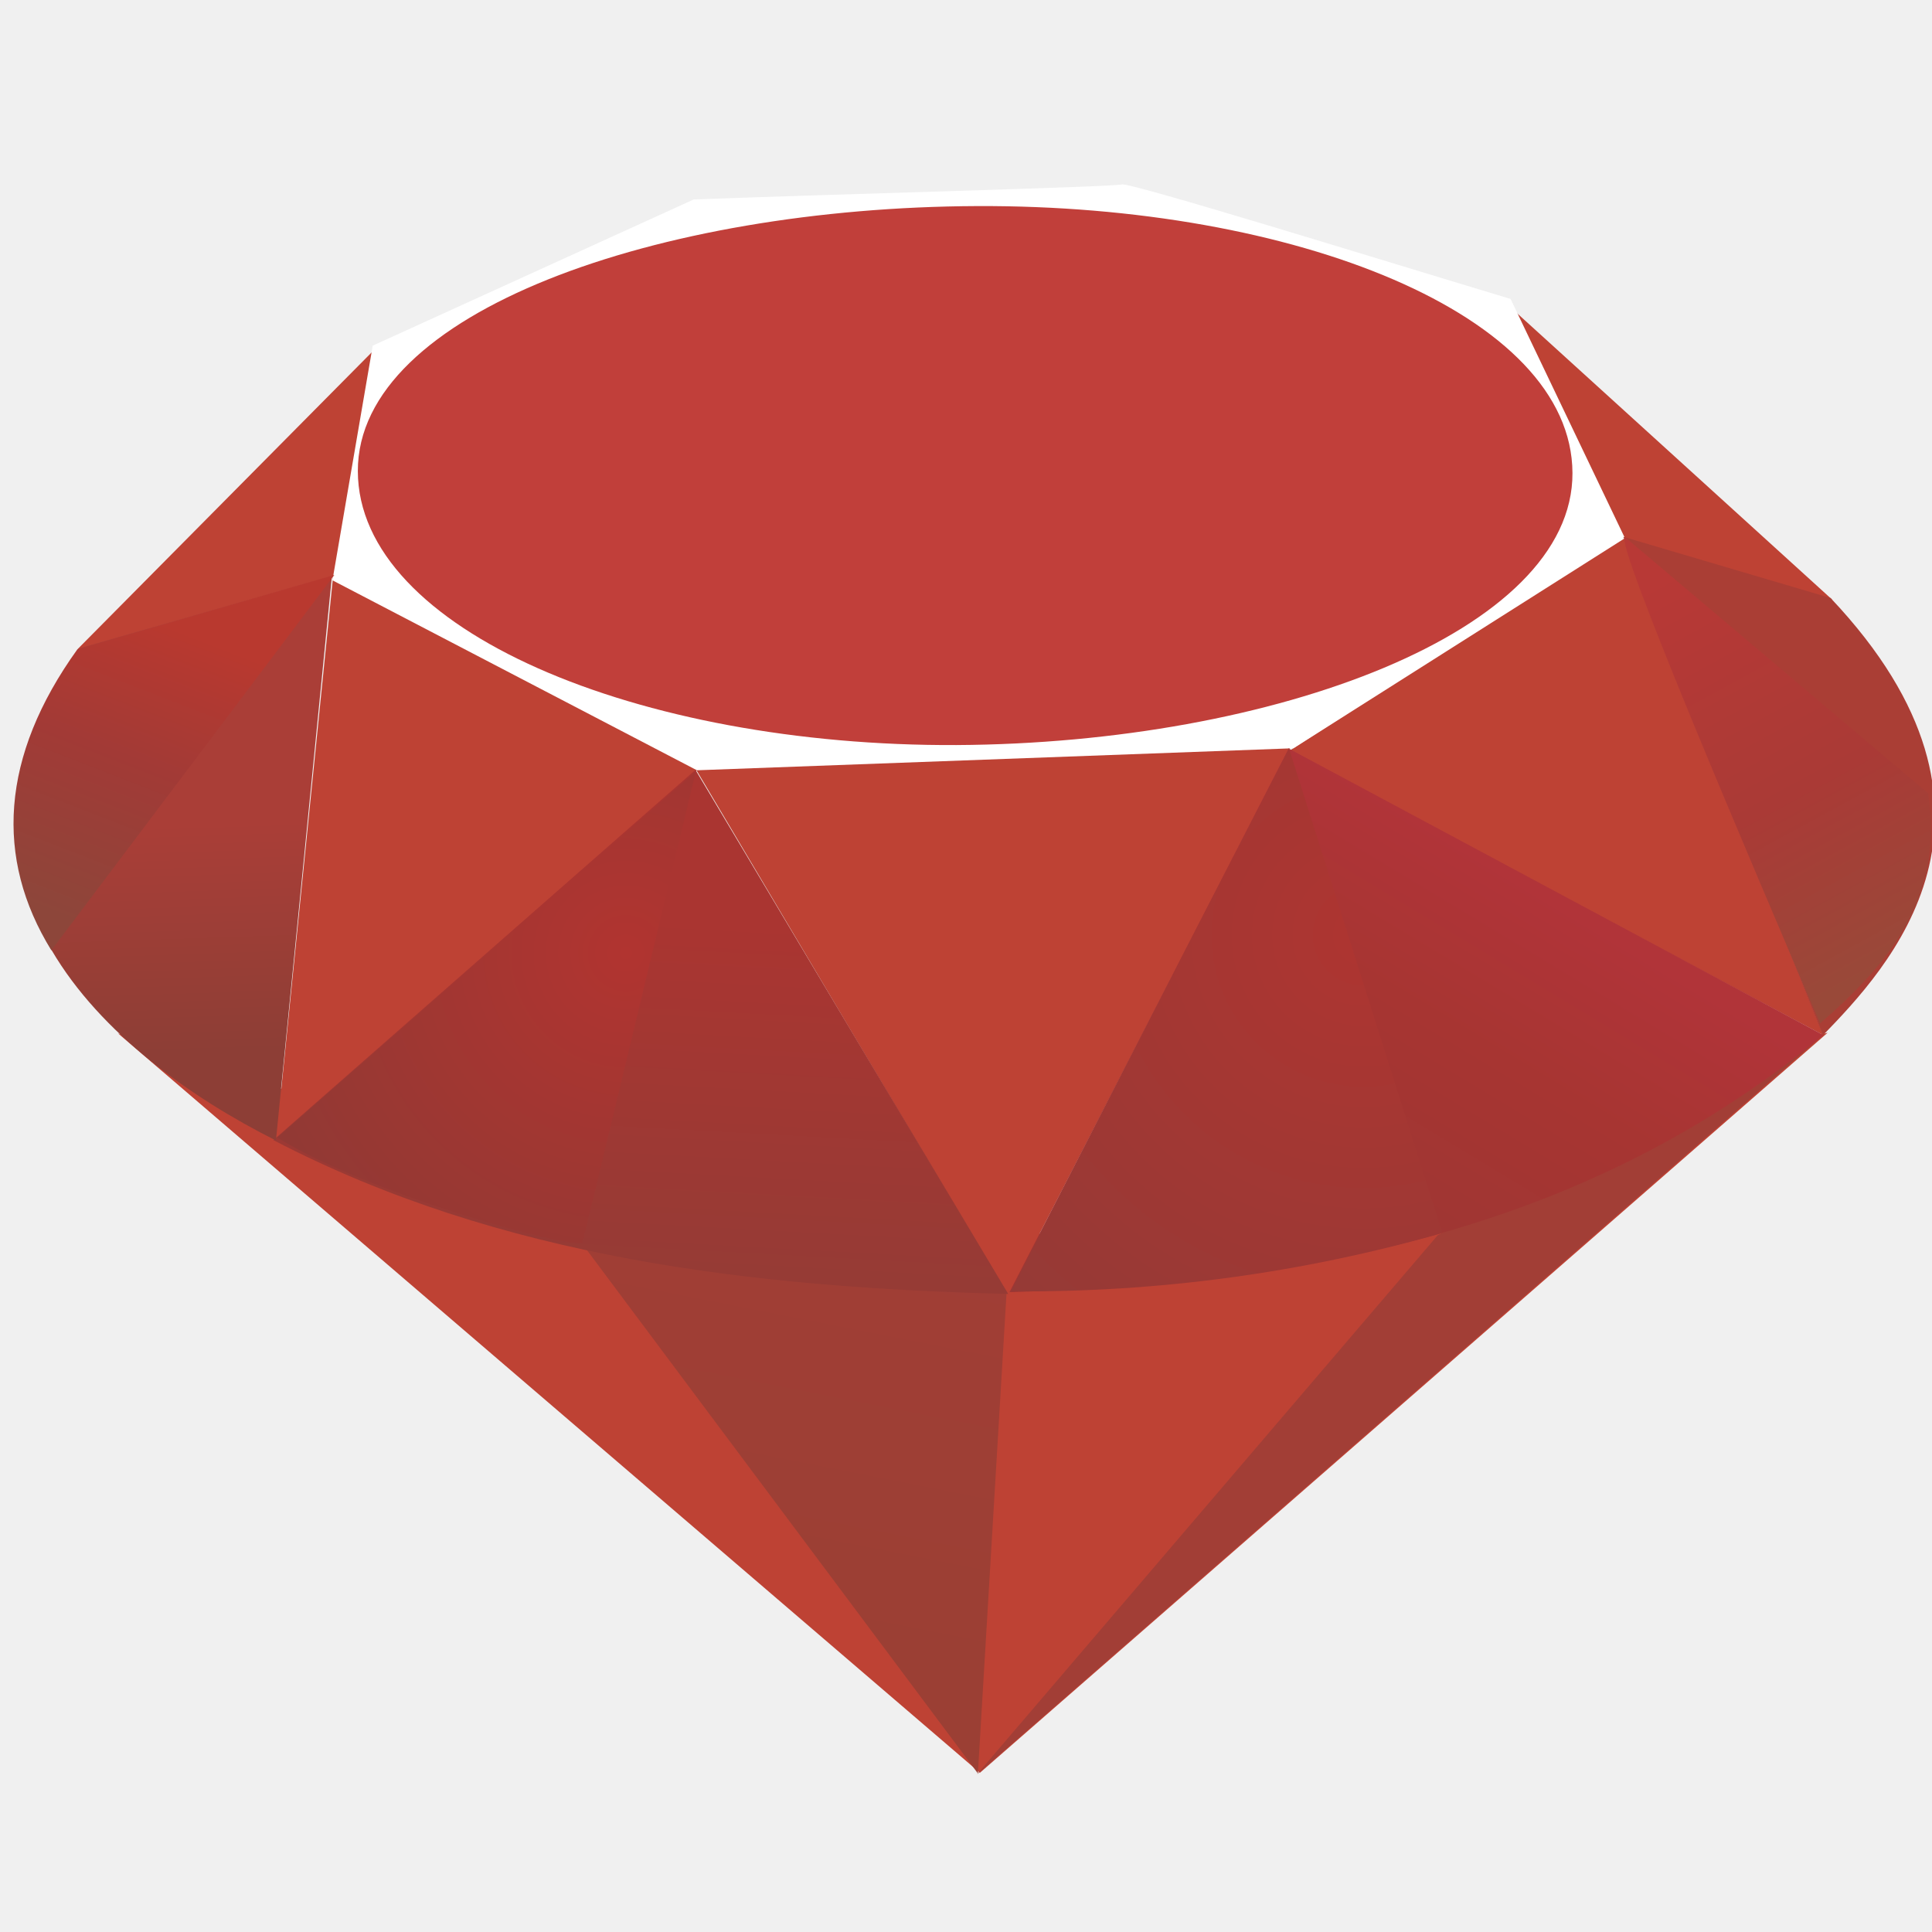
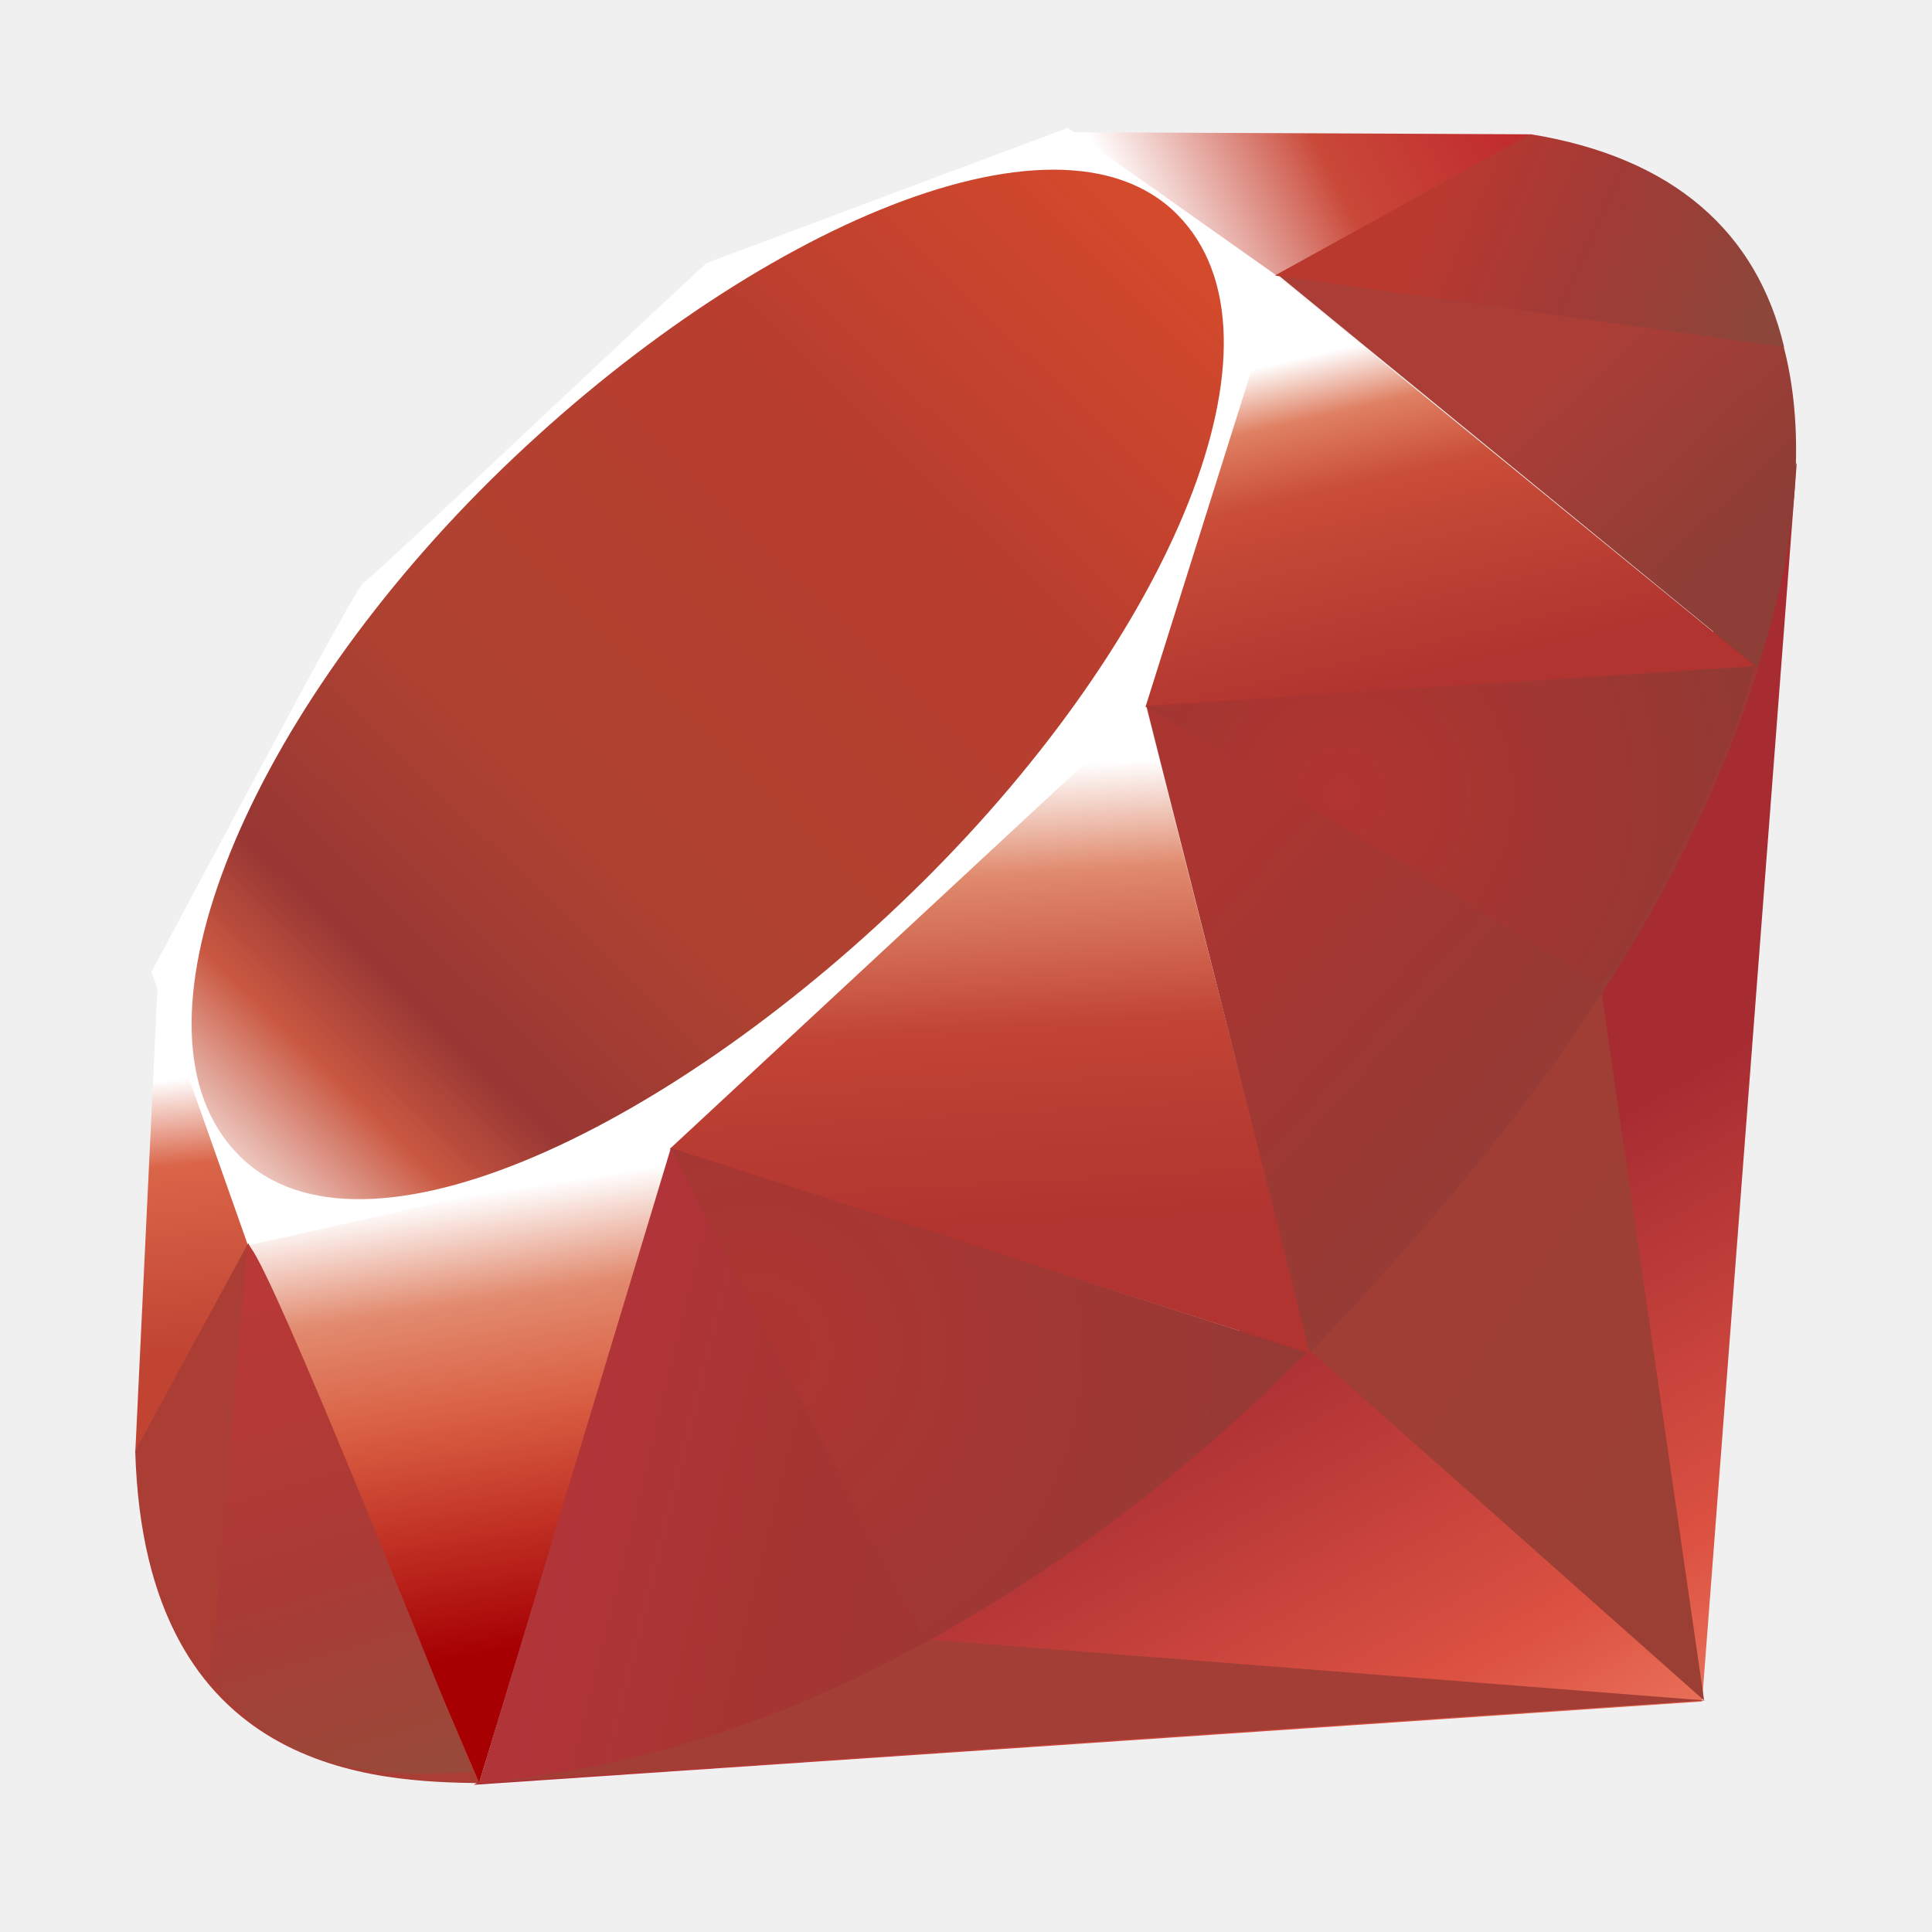
<svg xmlns="http://www.w3.org/2000/svg" width="200" height="200" viewBox="0 0 200 200" fill="none">
-   <g clip-path="url(#clip0_28_327)">
-     <g clip-path="url(#clip1_28_327)">
-       <g clip-path="url(#clip2_28_327)">
-         <path fill-rule="evenodd" clip-rule="evenodd" d="M189.198 106.906L101.44 183.519L12.223 106.976L88.03 132.699L189.198 106.906Z" fill="#BE4234" />
-         <path fill-rule="evenodd" clip-rule="evenodd" d="M104.192 133.936L101.232 183.589L59.541 127.779L104.192 133.936V133.936Z" fill="url(#paint0_linear_28_327)" />
-         <path fill-rule="evenodd" clip-rule="evenodd" d="M188.809 107.073L101.134 183.686L148.828 127.876L188.809 107.073V107.073Z" fill="url(#paint1_linear_28_327)" />
-         <path fill-rule="evenodd" clip-rule="evenodd" d="M167.992 55.377L188.754 107.156L133.458 77.737L167.992 55.377V55.377Z" fill="#BE4234" />
-         <path fill-rule="evenodd" clip-rule="evenodd" d="M135.598 73.457L104.331 134.074L69.644 75.597L135.598 73.457V73.457Z" fill="#BE4234" />
-         <path fill-rule="evenodd" clip-rule="evenodd" d="M72.424 79.488L28.593 117.954L34.499 59.49L72.424 79.488V79.488Z" fill="#BE4234" />
-         <path fill-rule="evenodd" clip-rule="evenodd" d="M38.71 36.241L7.984 67.245L37.376 58.782L38.71 36.241Z" fill="#BE4234" />
-         <path fill-rule="evenodd" clip-rule="evenodd" d="M156.485 31.919L189.685 62.089L167.297 55.571L156.485 31.919V31.919Z" fill="#BE4234" />
-         <path fill-rule="evenodd" clip-rule="evenodd" d="M156.374 30.946L168.214 55.71L133.903 77.459L72.146 79.738L34.416 60.074L38.585 35.782L71.812 20.649C86.543 20.093 115.323 19.356 116.115 19.092C116.907 18.828 143.575 27.097 156.374 30.946Z" fill="white" />
-         <path fill-rule="evenodd" clip-rule="evenodd" d="M99.009 77.128C131.931 76.948 162.851 65.372 162.781 48.96C162.712 32.547 134.015 21.194 101.135 21.333C68.255 21.472 37.015 32.283 37.043 48.765C37.071 65.247 66.115 77.281 99.009 77.128V77.128Z" fill="#C13F3A" />
-         <path fill-rule="evenodd" clip-rule="evenodd" d="M188.74 107.142L133.403 77.487L104.497 133.769C134.348 132.824 163.726 127.849 188.74 107.142Z" fill="url(#paint2_linear_28_327)" />
-         <path fill-rule="evenodd" clip-rule="evenodd" d="M71.993 79.696L104.372 133.949C77.969 133.282 51.884 130.294 28.301 118.024L71.993 79.696Z" fill="url(#paint3_linear_28_327)" />
-         <path fill-rule="evenodd" clip-rule="evenodd" d="M28.565 118.065C10.986 109.241 -8.956 91.356 8.151 67.134L34.36 59.629L28.565 118.065Z" fill="url(#paint4_linear_28_327)" />
-         <path fill-rule="evenodd" clip-rule="evenodd" d="M189.504 61.908C210.683 84.31 195.299 100.361 188.712 107.17L168.047 55.571L189.504 61.908Z" fill="#AA3E35" />
-         <path fill-rule="evenodd" clip-rule="evenodd" d="M72.034 79.849C68.213 95.817 60.486 127.946 60.305 128.571C60.041 129.558 38.293 123.735 28.704 117.759L72.034 79.849Z" fill="url(#paint5_radial_28_327)" />
-         <path fill-rule="evenodd" clip-rule="evenodd" d="M133.43 77.459L149.314 127.64C134.794 131.79 119.751 133.821 104.65 133.672L133.43 77.459Z" fill="url(#paint6_radial_28_327)" />
-         <path fill-rule="evenodd" clip-rule="evenodd" d="M168.228 55.613L199.593 82.114C201.261 92.954 195.507 99.819 188.406 105.947C181.263 89.243 167.005 55.863 168.228 55.613Z" fill="url(#paint7_linear_28_327)" />
-         <path fill-rule="evenodd" clip-rule="evenodd" d="M34.611 59.518L5.316 98.374C-0.562 88.854 0.049 78.293 8.012 67.217L34.611 59.518Z" fill="url(#paint8_linear_28_327)" />
-       </g>
-     </g>
+   <g clip-path="url(#clip0_28_309)">
+     <path fill-rule="evenodd" clip-rule="evenodd" d="M49.045 184.764L176.196 176.142L186 47.916L147.257 126.456L49.045 184.764Z" fill="url(#paint0_linear_28_309)" />
+     <path fill-rule="evenodd" clip-rule="evenodd" d="M135.712 139.915L176.411 176.035L165.489 100.613L135.712 139.915V139.915Z" fill="url(#paint1_linear_28_309)" />
+     <path fill-rule="evenodd" clip-rule="evenodd" d="M49.475 184.592L176.561 176.035L96.496 169.757L49.475 184.592V184.592Z" fill="url(#paint2_linear_28_309)" />
+     <path fill-rule="evenodd" clip-rule="evenodd" d="M25.588 128.498L49.583 184.613L69.599 119.081L25.588 128.498V128.498Z" fill="url(#paint3_linear_28_309)" />
+     <path fill-rule="evenodd" clip-rule="evenodd" d="M64.632 117.426L135.711 140.13L117.307 68.061L64.632 117.426V117.426Z" fill="url(#paint4_linear_28_309)" />
+     <path fill-rule="evenodd" clip-rule="evenodd" d="M118.167 73.222L181.829 69.072L132.035 28.416L118.167 73.222V73.222Z" fill="url(#paint5_linear_28_309)" />
+     <path fill-rule="evenodd" clip-rule="evenodd" d="M110.793 13.688L158.544 13.903L129.261 30.093L110.793 13.688Z" fill="url(#paint6_linear_28_309)" />
+     <path fill-rule="evenodd" clip-rule="evenodd" d="M16.343 101.451L14 150.471L26.276 128.111L16.343 101.451V101.451Z" fill="url(#paint7_linear_28_309)" />
+     <path fill-rule="evenodd" clip-rule="evenodd" d="M15.677 100.613L25.674 128.928L69.04 119.21L118.576 73.2L132.551 28.803L110.535 13.237L73.125 27.233C61.3 38.198 38.467 59.892 37.65 60.3C36.833 60.709 22.6 87.734 15.677 100.613Z" fill="white" />
+     <path fill-rule="evenodd" clip-rule="evenodd" d="M50.743 49.743C76.35 24.416 109.224 9.452 121.866 22.202C134.508 34.951 121.092 65.933 95.549 91.26C70.007 116.587 37.478 132.389 24.75 119.618C12.022 106.847 25.18 75.07 50.743 49.743V49.743Z" fill="url(#paint8_linear_28_309)" />
+     <path fill-rule="evenodd" clip-rule="evenodd" d="M49.583 184.591L69.448 118.844L135.346 140.022C111.524 162.382 84.95 181.259 49.583 184.591Z" fill="url(#paint9_linear_28_309)" />
+     <path fill-rule="evenodd" clip-rule="evenodd" d="M118.662 73.049L135.582 140.065C155.491 119.124 173.358 96.635 182.108 68.9L118.662 73.049Z" fill="url(#paint10_linear_28_309)" />
+     <path fill-rule="evenodd" clip-rule="evenodd" d="M181.937 69.136C188.709 48.712 190.3 19.45 158.329 13.946L132.25 28.416L181.937 69.136Z" fill="url(#paint11_linear_28_309)" />
+     <path fill-rule="evenodd" clip-rule="evenodd" d="M14 150.191C14.946 183.903 39.263 184.419 49.626 184.591L25.696 128.691L14 150.191Z" fill="#AA3E35" />
+     <path fill-rule="evenodd" clip-rule="evenodd" d="M118.748 73.2C134.056 82.596 164.887 101.473 165.511 101.817C166.478 102.376 178.798 81.048 181.593 69.008L118.748 73.2Z" fill="url(#paint12_radial_28_309)" />
+     <path fill-rule="evenodd" clip-rule="evenodd" d="M69.406 118.844L95.936 169.95C110.379 161.928 123.587 151.862 135.153 140.065L69.406 118.844Z" fill="url(#paint13_radial_28_309)" />
+     <path fill-rule="evenodd" clip-rule="evenodd" d="M25.588 128.863L21.826 173.626C28.921 183.301 38.682 184.161 48.916 183.409C41.52 164.962 26.728 128.111 25.588 128.863Z" fill="url(#paint14_linear_28_309)" />
+     <path fill-rule="evenodd" clip-rule="evenodd" d="M131.97 28.523L184.688 35.919C181.872 24.008 173.229 16.311 158.501 13.903L131.97 28.523Z" fill="url(#paint15_linear_28_309)" />
  </g>
  <defs>
-     <linearGradient id="paint0_linear_28_327" x1="77.788" y1="168.9" x2="87.738" y2="118.399" gradientUnits="userSpaceOnUse">
+     <linearGradient id="paint0_linear_28_309" x1="165.124" y1="200.351" x2="128.832" y2="136.281" gradientUnits="userSpaceOnUse">
+       <stop stop-color="#F68F71" />
+       <stop offset="0.41" stop-color="#DC5242" />
+       <stop offset="0.99" stop-color="#A72C32" />
+       <stop offset="1" stop-color="#A72C32" />
+     </linearGradient>
+     <linearGradient id="paint1_linear_28_309" x1="183.184" y1="146.537" x2="136.421" y2="115.168" gradientUnits="userSpaceOnUse">
      <stop stop-color="#9B3F34" />
      <stop offset="0.99" stop-color="#A23E36" />
      <stop offset="1" stop-color="#A23E36" />
    </linearGradient>
-     <linearGradient id="paint1_linear_28_327" x1="-4011.09" y1="5976.38" x2="-4372.47" y2="5462.85" gradientUnits="userSpaceOnUse">
+     <linearGradient id="paint2_linear_28_309" x1="7838.61" y1="1475.98" x2="7720.91" y2="799.178" gradientUnits="userSpaceOnUse">
      <stop stop-color="#9B3F34" />
      <stop offset="0.99" stop-color="#A23E36" />
      <stop offset="1" stop-color="#A23E36" />
    </linearGradient>
-     <linearGradient id="paint2_linear_28_327" x1="141.366" y1="124.944" x2="160.905" y2="92.593" gradientUnits="userSpaceOnUse">
+     <linearGradient id="paint3_linear_28_309" x1="47.583" y1="123.833" x2="54.85" y2="170.939" gradientUnits="userSpaceOnUse">
+       <stop stop-color="white" />
+       <stop offset="0.23" stop-color="#E28B6F" />
+       <stop offset="0.46" stop-color="#DA6144" />
+       <stop offset="0.99" stop-color="#A60003" />
+       <stop offset="1" stop-color="#A60003" />
+     </linearGradient>
+     <linearGradient id="paint4_linear_28_309" x1="97.463" y1="79.822" x2="100.129" y2="127.918" gradientUnits="userSpaceOnUse">
+       <stop stop-color="white" />
+       <stop offset="0.23" stop-color="#E08A6D" />
+       <stop offset="0.56" stop-color="#C14435" />
+       <stop offset="0.99" stop-color="#B13430" />
+       <stop offset="1" stop-color="#B13430" />
+     </linearGradient>
+     <linearGradient id="paint5_linear_28_309" x1="141.71" y1="35.403" x2="149.708" y2="69.846" gradientUnits="userSpaceOnUse">
+       <stop stop-color="white" />
+       <stop offset="0.18" stop-color="#DF8063" />
+       <stop offset="0.4" stop-color="#C94D37" />
+       <stop offset="0.99" stop-color="#B13430" />
+       <stop offset="1" stop-color="#B13430" />
+     </linearGradient>
+     <linearGradient id="paint6_linear_28_309" x1="117.286" y1="23.256" x2="151.75" y2="6.034" gradientUnits="userSpaceOnUse">
+       <stop stop-color="white" />
+       <stop offset="0.54" stop-color="#C94838" />
+       <stop offset="0.99" stop-color="#C12D2F" />
+       <stop offset="1" stop-color="#C12D2F" />
+     </linearGradient>
+     <linearGradient id="paint7_linear_28_309" x1="17.397" y1="111.814" x2="20.235" y2="140.215" gradientUnits="userSpaceOnUse">
+       <stop stop-color="white" />
+       <stop offset="0.31" stop-color="#DA6548" />
+       <stop offset="0.99" stop-color="#C14433" />
+       <stop offset="1" stop-color="#C14433" />
+     </linearGradient>
+     <linearGradient id="paint8_linear_28_309" x1="-2.103" y1="147.891" x2="131.218" y2="10.807" gradientUnits="userSpaceOnUse">
+       <stop stop-color="#BD0012" />
+       <stop offset="0.07" stop-color="white" />
+       <stop offset="0.17" stop-color="white" />
+       <stop offset="0.27" stop-color="#C95841" />
+       <stop offset="0.33" stop-color="#983734" />
+       <stop offset="0.46" stop-color="#AE4231" />
+       <stop offset="0.72" stop-color="#B93E2F" />
+       <stop offset="0.99" stop-color="#DE4E2B" />
+       <stop offset="1" stop-color="#DE4E2B" />
+     </linearGradient>
+     <linearGradient id="paint9_linear_28_309" x1="100" y1="161.715" x2="59.859" y2="151.804" gradientUnits="userSpaceOnUse">
      <stop stop-color="#9F3633" />
      <stop offset="0.54" stop-color="#A73532" />
      <stop offset="0.99" stop-color="#B13439" />
      <stop offset="1" stop-color="#B13439" />
    </linearGradient>
-     <linearGradient id="paint3_linear_28_327" x1="65.628" y1="138.369" x2="68.018" y2="94.649" gradientUnits="userSpaceOnUse">
+     <linearGradient id="paint10_linear_28_309" x1="168.972" y1="113.512" x2="133.303" y2="81.542" gradientUnits="userSpaceOnUse">
      <stop stop-color="#923C36" />
      <stop offset="0.99" stop-color="#AA3531" />
      <stop offset="1" stop-color="#AA3531" />
    </linearGradient>
-     <linearGradient id="paint4_linear_28_327" x1="19.241" y1="108.935" x2="18.448" y2="85.158" gradientUnits="userSpaceOnUse">
+     <linearGradient id="paint11_linear_28_309" x1="182.087" y1="54.861" x2="164.307" y2="35.855" gradientUnits="userSpaceOnUse">
      <stop stop-color="#8D3E36" />
      <stop offset="0.99" stop-color="#AA3E37" />
      <stop offset="1" stop-color="#AA3E37" />
    </linearGradient>
-     <radialGradient id="paint5_radial_28_327" cx="0" cy="0" r="1" gradientUnits="userSpaceOnUse" gradientTransform="translate(64.8219 98.6514) rotate(135) scale(39.9546 39.9546)">
+     <radialGradient id="paint12_radial_28_309" cx="0" cy="0" r="1" gradientUnits="userSpaceOnUse" gradientTransform="translate(138.872 82.1656) scale(43.7095 43.7095)">
      <stop stop-color="#B13430" />
      <stop offset="0.99" stop-color="#923934" />
      <stop offset="1" stop-color="#923934" />
    </radialGradient>
-     <radialGradient id="paint6_radial_28_327" cx="0" cy="0" r="1" gradientUnits="userSpaceOnUse" gradientTransform="translate(141.185 96.7477) rotate(135) scale(53.1222 53.1222)">
+     <radialGradient id="paint13_radial_28_309" cx="0" cy="0" r="1" gradientUnits="userSpaceOnUse" gradientTransform="translate(78.328 139.764) scale(58.1145 58.1145)">
      <stop stop-color="#AE3531" />
      <stop offset="0.99" stop-color="#953A36" />
      <stop offset="1" stop-color="#953A36" />
    </radialGradient>
-     <linearGradient id="paint7_linear_28_327" x1="196.744" y1="99.082" x2="174.356" y2="57.962" gradientUnits="userSpaceOnUse">
+     <linearGradient id="paint14_linear_28_309" x1="37.156" y1="184.548" x2="22.665" y2="135.421" gradientUnits="userSpaceOnUse">
      <stop stop-color="#994939" />
      <stop offset="0.43" stop-color="#AA3A36" />
      <stop offset="0.99" stop-color="#B83936" />
      <stop offset="1" stop-color="#B83936" />
    </linearGradient>
-     <linearGradient id="paint8_linear_28_327" x1="19.713" y1="65.661" x2="7.984" y2="95.9" gradientUnits="userSpaceOnUse">
+     <linearGradient id="paint15_linear_28_309" x1="148.246" y1="21.751" x2="180.711" y2="36.07" gradientUnits="userSpaceOnUse">
      <stop stop-color="#B9392F" />
      <stop offset="0.44" stop-color="#A23A36" />
      <stop offset="0.99" stop-color="#8D463A" />
      <stop offset="1" stop-color="#8D463A" />
    </linearGradient>
-     <clipPath id="clip0_28_327">
-       <rect width="200" height="200" fill="white" />
-     </clipPath>
-     <clipPath id="clip1_28_327">
-       <rect width="200" height="200" fill="white" transform="translate(-41 81.4214) rotate(-45)" />
-     </clipPath>
-     <clipPath id="clip2_28_327">
-       <rect width="157.224" height="157.224" fill="white" transform="matrix(-0.707107 0.707107 0.707107 0.707107 100.829 -26.7671)" />
+     <clipPath id="clip0_28_309">
+       <rect width="172" height="172" fill="white" transform="translate(14 13)" />
    </clipPath>
  </defs>
</svg>
